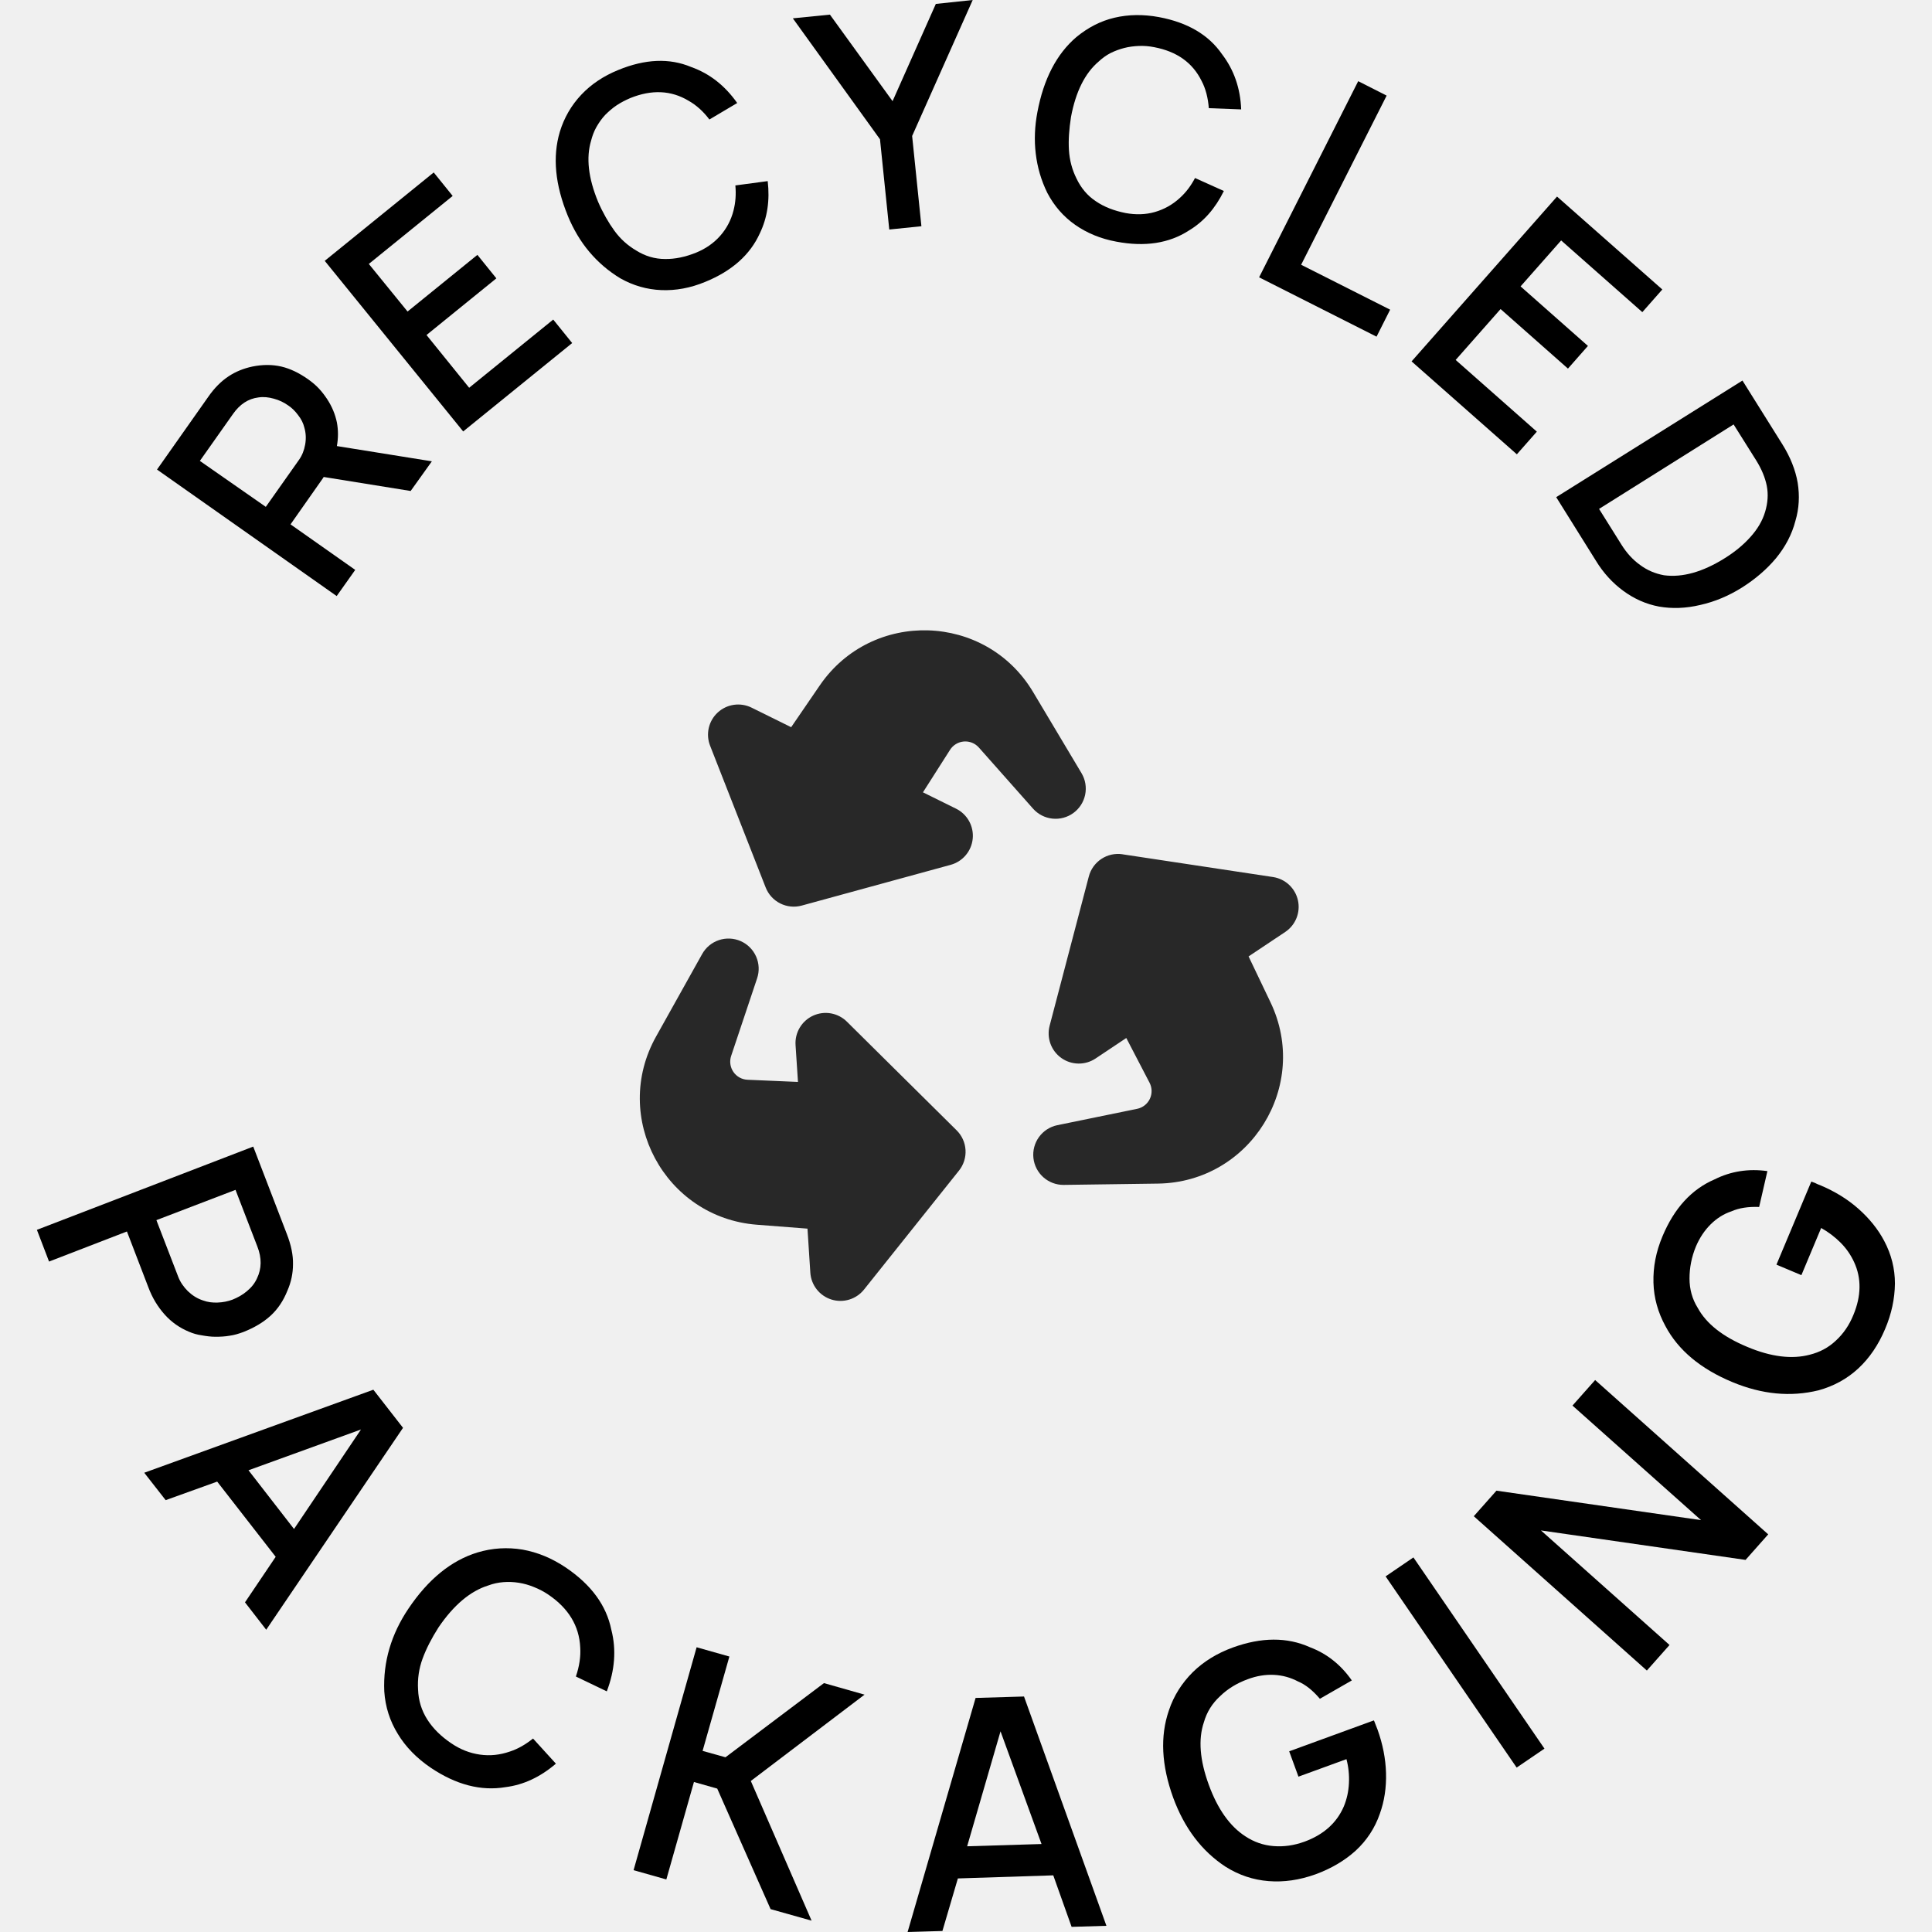
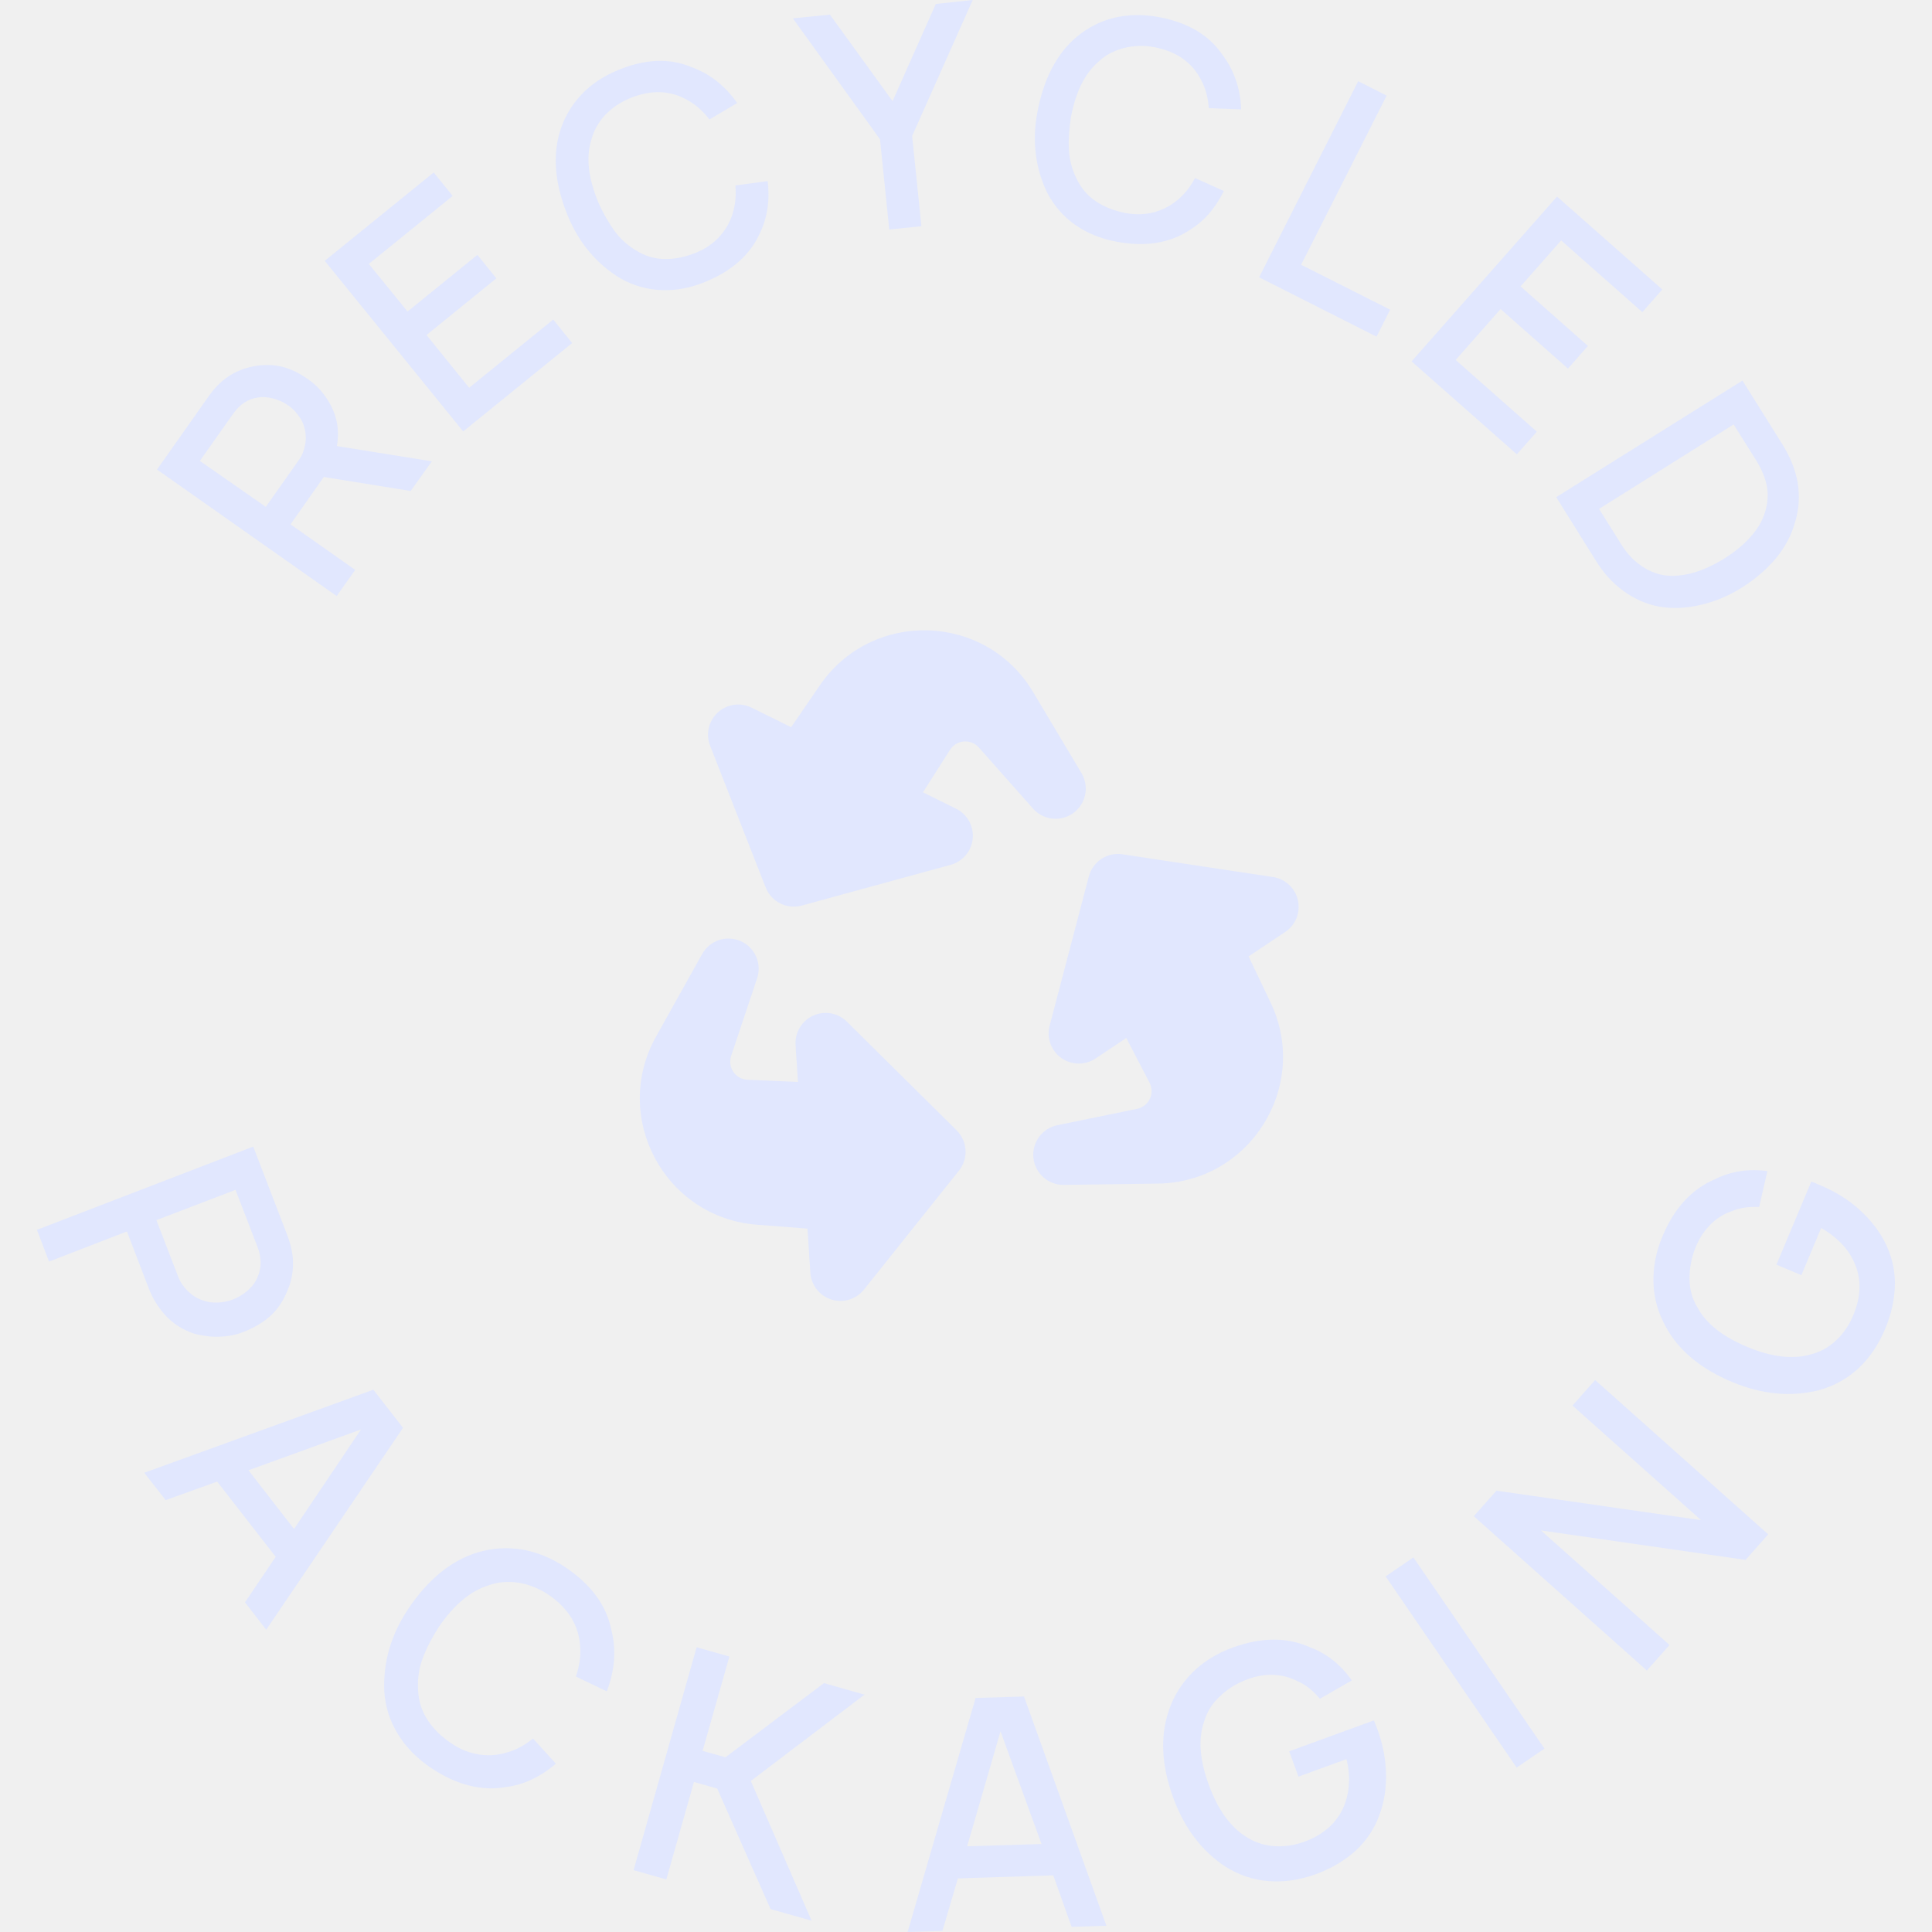
<svg xmlns="http://www.w3.org/2000/svg" width="1152" height="1152" viewBox="0 0 1152 1152" fill="none">
-   <g clip-path="url(#clip0_152_515)">
-     <path d="M244.857 292.761L193.012 284.407L192.644 285.021L173.233 312.663L211.809 339.814L200.752 355.416L93.624 279.984L124.091 236.739C127.9 231.211 132.077 227.157 136.377 224.331C140.677 221.505 145.345 219.663 150.505 218.557C156.648 217.328 162.299 217.328 167.704 218.557C172.987 219.785 178.393 222.365 183.921 226.297C186.132 227.894 188.221 229.614 190.064 231.579C191.907 233.545 193.504 235.634 194.978 237.845C196.452 240.056 197.681 242.391 198.664 244.725C199.646 247.059 200.383 249.516 200.875 251.85C201.735 256.519 201.735 261.187 200.875 265.978L257.51 275.07L244.857 292.761ZM158.49 302.22L178.27 274.21C180.113 271.63 181.341 268.558 181.955 265.118C182.57 261.679 182.447 258.239 181.464 254.922C180.85 252.342 179.621 249.885 177.778 247.55C176.058 245.216 174.093 243.251 171.881 241.776C169.301 239.933 166.476 238.582 163.282 237.722C160.21 236.862 157.139 236.494 154.068 236.985C148.048 237.722 143.011 241.039 138.957 246.813L119.177 274.824L158.49 302.22Z" fill="black" />
-     <path d="M219.918 157.376L243.014 185.755L284.662 151.97L295.964 165.975L254.317 199.76L279.747 231.211L329.872 190.546L341.174 204.552L276.185 257.256L193.627 155.533L258.617 102.829L269.919 116.834L219.918 157.376Z" fill="black" />
-     <path d="M457.762 107.989C459.113 119.537 457.516 129.857 453.093 139.071C447.319 151.847 436.508 161.553 420.537 168.064C411.692 171.75 402.846 173.347 394.246 172.978C385.647 172.61 377.538 170.275 369.921 165.976C362.796 161.676 356.653 156.393 351.37 150.127C346.088 143.862 341.911 136.736 338.594 128.751C330.977 110.2 329.38 93.492 333.802 78.626C336.382 70.15 340.682 62.778 346.579 56.513C352.476 50.247 359.847 45.333 368.57 41.77C384.664 35.136 399.16 34.522 412.06 39.928C423.117 43.859 432.208 50.984 439.579 61.427L422.994 71.255C419.308 66.341 415.131 62.656 410.586 60.076C400.143 53.81 388.595 53.319 375.818 58.478C372.993 59.707 370.29 61.058 367.71 62.778C365.13 64.498 362.919 66.464 360.83 68.552C358.864 70.641 357.144 73.098 355.67 75.678C354.196 78.258 353.213 80.961 352.476 83.786C349.405 93.983 350.756 106.146 356.653 120.397C359.479 126.908 362.796 132.682 366.358 137.596C369.921 142.511 374.344 146.442 379.381 149.39C384.664 152.707 390.438 154.427 396.458 154.427C402.477 154.55 408.743 153.199 415.131 150.619C420.783 148.285 425.574 144.968 429.383 140.668C433.191 136.368 435.894 131.331 437.368 125.557C438.597 120.765 438.965 115.851 438.474 110.569L457.762 107.989Z" fill="black" />
-     <path d="M580.001 0L543.882 81.084L549.411 134.893L530.246 136.859L524.717 83.049L472.75 10.934L494.864 8.723L532.211 60.321L558.011 2.334L580.001 0Z" fill="black" />
-     <path d="M729.76 113.885C724.601 124.328 717.721 132.191 708.875 137.473C697.081 145.09 682.707 147.302 665.754 144.108C656.294 142.388 648.063 138.948 641.06 134.034C634.057 129.119 628.529 122.731 624.475 114.991C620.789 107.497 618.578 99.757 617.595 91.649C616.612 83.541 616.981 75.186 618.578 66.832C622.263 47.176 630.003 32.188 641.797 22.114C648.677 16.462 656.171 12.531 664.525 10.565C672.879 8.6 681.725 8.477 691.061 10.197C708.138 13.391 720.669 20.762 728.655 32.311C735.78 41.648 739.589 52.581 740.08 65.235L720.792 64.498C720.301 58.356 718.949 52.95 716.492 48.282C711.087 37.348 701.75 30.713 688.236 28.134C685.164 27.519 682.093 27.274 679.145 27.396C676.073 27.519 673.125 27.888 670.299 28.625C667.474 29.362 664.771 30.345 662.068 31.696C659.488 33.048 657.154 34.768 655.065 36.733C646.957 43.613 641.429 54.67 638.603 69.781C637.497 76.906 637.006 83.418 637.374 89.438C637.743 95.457 639.217 101.109 641.92 106.514C644.623 112.166 648.431 116.711 653.468 120.028C658.505 123.468 664.402 125.679 671.159 127.031C677.179 128.137 683.076 128.014 688.604 126.417C694.133 124.819 699.047 122.117 703.47 118.063C707.155 114.745 710.104 110.814 712.561 106.146L729.76 113.885Z" fill="black" />
-     <path d="M826.815 57.004L775.831 157.867L828.904 184.649L820.795 200.743L750.769 165.361L809.861 48.404L826.815 57.004Z" fill="black" />
-     <path d="M930.872 143.37L906.67 170.767L946.843 206.272L934.927 219.786L894.754 184.281L867.971 214.626L916.376 257.379L904.459 270.893L841.681 215.486L928.415 117.203L991.194 172.61L979.277 186.124L930.872 143.37Z" fill="black" />
-     <path d="M1070.56 310.574C1068.47 318.683 1064.54 326.054 1059.01 332.811C1053.48 339.445 1046.6 345.342 1038.62 350.379C1030.75 355.293 1022.64 358.733 1013.92 360.699C1005.2 362.787 996.968 363.033 989.228 361.681C981.365 360.207 974.363 357.013 967.974 352.345C961.586 347.676 956.057 341.656 951.635 334.408L927.924 296.446L1038.98 226.911L1062.82 264.996C1067.49 272.49 1070.56 280.107 1071.91 287.846C1073.14 295.586 1072.77 303.203 1070.56 310.574ZM992.176 343.008C1003.23 344.482 1015.4 341.042 1028.66 332.688C1034.56 329.002 1039.6 324.825 1043.77 320.157C1047.95 315.488 1050.9 310.574 1052.5 305.169C1054.09 299.886 1054.46 294.726 1053.48 289.689C1052.5 284.775 1050.41 279.738 1047.21 274.578L1033.7 253.079L953.477 303.449L966.868 324.825C969.94 329.74 973.625 333.794 977.925 336.865C982.225 340.059 986.894 342.025 992.176 343.008Z" fill="black" />
-     <path d="M112.789 794.127C107.138 791.793 102.224 788.353 98.169 783.807C94.115 779.262 90.798 773.856 88.464 767.591L75.687 734.297L29.248 752.234L22 733.314L150.996 683.681L171.022 735.771C173.602 742.406 174.83 748.425 174.707 753.831C174.707 759.236 173.602 764.519 171.39 769.556C168.933 775.699 165.616 780.613 161.316 784.544C157.016 788.476 151.611 791.67 145.099 794.25C142.397 795.233 139.694 796.093 136.868 796.461C134.043 796.953 131.217 797.075 128.514 797.075C125.689 797.075 122.986 796.707 120.283 796.215C117.58 795.847 115.123 795.11 112.789 794.127ZM138.588 774.962C141.66 773.733 144.608 772.136 147.188 769.925C149.891 767.713 151.856 765.256 153.208 762.308C156.033 756.534 156.156 750.145 153.454 743.265L140.431 709.481L93.255 727.54L106.278 761.325C107.506 764.519 109.472 767.345 112.052 769.925C114.755 772.505 117.703 774.348 121.143 775.453C123.846 776.436 126.671 776.805 129.743 776.682C133.06 776.559 135.885 775.945 138.588 774.962Z" fill="black" />
-     <path d="M164.388 928.283L129.497 883.442L98.784 894.499L86.007 878.159L222.62 828.649L240.311 851.377L158.736 971.774L146.082 955.434L164.388 928.283ZM175.322 911.698L215.249 852.36L148.171 876.685L175.322 911.698Z" fill="black" />
-     <path d="M331.469 1051.63C322.132 1059.61 312.181 1064.28 301.37 1065.63C286.75 1068.09 271.885 1064.16 256.897 1054.09C248.543 1048.43 241.909 1041.68 237.24 1033.94C232.449 1026.2 229.746 1017.72 229.132 1008.51C228.763 999.784 229.746 991.307 232.203 982.953C234.66 974.599 238.469 966.737 243.506 959.243C255.3 941.674 269.059 930.495 284.662 925.703C293.63 923.001 302.598 922.509 311.567 923.983C320.535 925.581 329.135 929.143 337.366 934.672C352.6 944.991 361.568 957.277 364.517 971.774C367.588 983.69 366.605 995.976 361.814 1008.51L343.386 999.661C345.474 993.519 346.334 987.745 345.966 982.216C345.351 969.439 338.963 958.997 327.046 950.888C324.343 949.046 321.518 947.571 318.446 946.343C315.498 945.114 312.427 944.254 309.355 943.763C306.284 943.272 303.213 943.149 300.141 943.394C297.07 943.64 294.121 944.254 291.173 945.36C280.485 948.677 270.533 957.031 261.442 970.422C257.388 976.811 254.194 982.953 251.983 988.973C249.771 994.993 248.911 1001.14 249.28 1007.4C249.525 1014.04 251.368 1019.93 254.808 1025.34C258.248 1030.74 263.039 1035.41 269.059 1039.47C274.465 1043.15 280.116 1045.36 286.136 1046.22C292.156 1047.08 298.053 1046.47 304.073 1044.38C308.987 1042.78 313.532 1040.08 317.832 1036.64L331.469 1051.63Z" fill="black" />
-     <path d="M459.482 1138.36L427.663 1066.49L413.78 1062.56L397.318 1120.67L377.784 1115.14L415.377 982.216L434.911 987.744L418.94 1044.01L432.577 1047.82L491.301 1003.59L515.503 1010.47L447.688 1061.95L483.93 1145.24L459.482 1138.36Z" fill="black" />
-     <path d="M628.037 1118.22L571.156 1120.06L561.942 1151.39L541.18 1152L581.721 1012.44L610.592 1011.58L659.734 1148.31L638.971 1148.93L628.037 1118.22ZM621.035 1099.54L596.587 1032.34L576.684 1100.89L621.035 1099.54Z" fill="black" />
-     <path d="M821.41 1031.36C824.481 1039.96 826.201 1048.56 826.447 1057.16C826.693 1065.88 825.464 1073.99 822.761 1081.48C819.813 1090.08 814.899 1097.45 808.387 1103.47C801.753 1109.49 793.768 1114.16 784.431 1117.6C774.848 1121.04 765.511 1122.39 756.42 1121.66C747.206 1120.92 738.729 1118.09 730.744 1113.06C716.493 1103.72 706.173 1089.96 699.539 1071.9C692.536 1052.61 691.676 1035.29 696.959 1019.93C699.908 1011.09 704.699 1003.59 711.21 997.081C717.721 990.693 725.707 985.779 735.167 982.339C752.12 976.196 767.477 976.073 781.114 982.216C791.188 986.024 799.542 992.659 806.053 1002L787.011 1012.93C782.711 1007.89 778.411 1004.45 773.988 1002.61C769.566 1000.28 764.774 998.924 759.615 998.678C754.455 998.433 749.295 999.293 744.012 1001.26C737.624 1003.59 732.095 1006.91 727.427 1011.46C722.758 1015.76 719.564 1020.91 717.844 1026.93C714.404 1037.13 715.387 1049.54 720.793 1064.28C726.075 1078.78 733.447 1089.1 742.661 1095C747.698 1098.31 753.226 1100.28 759.369 1100.77C765.512 1101.26 771.531 1100.4 777.674 1098.19C789.222 1094.01 797.085 1086.89 801.262 1077.18C803.105 1072.76 804.088 1068.21 804.333 1063.3C804.579 1058.39 804.088 1053.59 802.859 1048.93L774.234 1059.37L768.706 1044.26L819.199 1025.83C819.444 1026.2 819.69 1026.93 820.059 1027.92C820.304 1028.53 820.796 1029.76 821.41 1031.36Z" fill="black" />
-     <path d="M842.786 928.652L920.921 1042.66L904.336 1053.96L826.201 939.954L842.786 928.652Z" fill="black" />
-     <path d="M1014.29 906.415L937.629 838.109L951.143 822.875L1054.34 914.892L1040.83 930.126L918.833 912.558L995.493 980.865L981.979 996.099L878.782 904.081L892.296 888.847L1014.29 906.415Z" fill="black" />
-     <path d="M1085.79 706.901C1094.14 710.463 1101.64 715.009 1108.15 720.783C1114.66 726.557 1119.82 732.946 1123.51 739.948C1127.81 748.057 1129.9 756.534 1129.9 765.379C1129.77 774.347 1127.93 783.316 1124 792.53C1120.07 801.867 1114.78 809.729 1108.03 815.995C1101.27 822.26 1093.28 826.56 1084.32 829.017C1067.73 833.071 1050.65 831.474 1032.96 824.103C1014.04 816.241 1000.65 805.061 993.036 790.687C988.614 782.579 986.156 773.979 985.911 764.765C985.665 755.551 987.385 746.46 991.316 737.123C998.319 720.415 1008.64 709.112 1022.4 703.215C1031.98 698.424 1042.55 696.704 1053.85 698.301L1048.93 719.677C1042.42 719.432 1036.9 720.292 1032.47 722.257C1027.68 723.854 1023.5 726.557 1019.94 730.12C1016.26 733.806 1013.43 738.106 1011.22 743.265C1008.64 749.531 1007.41 755.919 1007.41 762.308C1007.41 768.696 1009.01 774.593 1012.32 779.876C1017.48 789.336 1027.31 797.075 1041.81 803.095C1056.06 809.115 1068.59 810.589 1079.16 807.764C1085.05 806.289 1090.21 803.587 1094.64 799.41C1099.18 795.233 1102.62 790.196 1105.08 784.176C1109.87 772.75 1109.99 762.185 1105.57 752.602C1103.6 748.302 1100.9 744.371 1097.46 740.931C1094.02 737.491 1090.09 734.543 1085.91 732.209L1074.12 760.342L1059.25 754.076L1080.02 704.566C1080.39 704.689 1081.12 704.935 1082.11 705.304C1082.97 705.795 1084.19 706.286 1085.79 706.901Z" fill="black" />
+   <g clip-path="url(#clip0_366_666)">
+     <path d="M244.857 292.76L193.012 284.406L192.644 285.021L173.233 312.663L211.809 339.813L200.752 355.416L93.624 279.984L124.091 236.739C127.9 231.211 132.077 227.156 136.377 224.331C140.677 221.505 145.345 219.662 150.505 218.557C156.648 217.328 162.299 217.328 167.704 218.557C172.987 219.785 178.393 222.365 183.921 226.296C186.132 227.894 188.221 229.614 190.064 231.579C191.907 233.545 193.504 235.633 194.978 237.845C196.452 240.056 197.681 242.39 198.664 244.725C199.646 247.059 200.383 249.516 200.875 251.85C201.735 256.518 201.735 261.187 200.875 265.978L257.51 275.069L244.857 292.76ZM158.49 302.22L178.27 274.209C180.113 271.629 181.341 268.558 181.955 265.118C182.57 261.678 182.447 258.238 181.464 254.921C180.85 252.341 179.621 249.884 177.778 247.55C176.058 245.216 174.093 243.25 171.881 241.776C169.301 239.933 166.476 238.582 163.282 237.722C160.21 236.862 157.139 236.493 154.068 236.985C148.048 237.722 143.011 241.039 138.957 246.813L119.177 274.824L158.49 302.22Z" fill="#E1E7FE" />
+     <path d="M219.918 157.376L243.014 185.755L284.662 151.97L295.964 165.975L254.317 199.76L279.747 231.211L329.872 190.546L341.174 204.552L276.185 257.256L193.627 155.533L258.617 102.829L269.919 116.834L219.918 157.376Z" fill="#E1E7FE" />
+     <path d="M457.762 107.989C459.113 119.537 457.516 129.857 453.093 139.071C447.319 151.847 436.508 161.553 420.537 168.064C411.692 171.75 402.846 173.347 394.246 172.978C385.647 172.61 377.538 170.275 369.921 165.976C362.796 161.676 356.653 156.393 351.37 150.127C346.088 143.862 341.911 136.736 338.594 128.751C330.977 110.2 329.38 93.492 333.802 78.626C336.382 70.15 340.682 62.778 346.579 56.513C352.476 50.247 359.847 45.333 368.57 41.77C384.664 35.136 399.16 34.522 412.06 39.928C423.117 43.859 432.208 50.984 439.579 61.427L422.994 71.255C419.308 66.341 415.131 62.656 410.586 60.076C400.143 53.81 388.595 53.319 375.818 58.478C372.993 59.707 370.29 61.058 367.71 62.778C365.13 64.498 362.919 66.464 360.83 68.552C358.864 70.641 357.144 73.098 355.67 75.678C354.196 78.258 353.213 80.961 352.476 83.786C349.405 93.983 350.756 106.146 356.653 120.397C359.479 126.908 362.796 132.682 366.358 137.596C369.921 142.511 374.344 146.442 379.381 149.39C384.664 152.707 390.438 154.427 396.458 154.427C402.477 154.55 408.743 153.199 415.131 150.619C420.783 148.285 425.574 144.968 429.383 140.668C433.191 136.368 435.894 131.331 437.368 125.557C438.597 120.765 438.965 115.851 438.474 110.569L457.762 107.989Z" fill="#E1E7FE" />
+     <path d="M580.001 0L543.882 81.084L549.411 134.893L530.246 136.859L524.717 83.049L472.75 10.934L494.864 8.723L532.211 60.321L558.011 2.334L580.001 0Z" fill="#E1E7FE" />
+     <path d="M729.76 113.885C724.601 124.328 717.721 132.19 708.875 137.473C697.081 145.09 682.707 147.301 665.754 144.107C656.294 142.387 648.063 138.947 641.06 134.033C634.057 129.119 628.529 122.731 624.475 114.991C620.789 107.497 618.578 99.757 617.595 91.649C616.612 83.54 616.981 75.186 618.578 66.832C622.263 47.176 630.003 32.188 641.797 22.113C648.677 16.462 656.171 12.531 664.525 10.565C672.879 8.6 681.725 8.477 691.061 10.197C708.138 13.391 720.669 20.762 728.655 32.31C735.78 41.647 739.589 52.581 740.08 65.235L720.792 64.498C720.301 58.355 718.949 52.95 716.492 48.281C711.087 37.347 701.75 30.713 688.236 28.133C685.164 27.519 682.093 27.273 679.145 27.396C676.073 27.519 673.125 27.888 670.299 28.625C667.474 29.362 664.771 30.345 662.068 31.696C659.488 33.047 657.154 34.767 655.065 36.733C646.957 43.613 641.429 54.67 638.603 69.781C637.497 76.906 637.006 83.418 637.374 89.437C637.743 95.457 639.217 101.108 641.92 106.514C644.623 112.165 648.431 116.711 653.468 120.028C658.505 123.468 664.402 125.679 671.159 127.031C677.179 128.136 683.076 128.013 688.604 126.416C694.133 124.819 699.047 122.116 703.47 118.062C707.155 114.745 710.104 110.814 712.561 106.145L729.76 113.885Z" fill="#E1E7FE" />
+     <path d="M826.815 57.004L775.831 157.867L828.904 184.649L820.795 200.743L750.769 165.361L809.861 48.404L826.815 57.004Z" fill="#E1E7FE" />
+     <path d="M930.872 143.37L906.67 170.767L946.843 206.272L934.927 219.786L894.754 184.281L867.971 214.626L916.376 257.379L904.459 270.893L841.681 215.486L928.415 117.203L991.194 172.61L979.277 186.124L930.872 143.37Z" fill="#E1E7FE" />
+     <path d="M1070.56 310.575C1068.47 318.683 1064.54 326.054 1059.01 332.811C1053.48 339.445 1046.6 345.342 1038.62 350.379C1030.75 355.293 1022.64 358.733 1013.92 360.699C1005.2 362.787 996.968 363.033 989.228 361.682C981.365 360.207 974.363 357.013 967.974 352.345C961.586 347.676 956.057 341.657 951.635 334.408L927.924 296.446L1038.98 226.911L1062.82 264.996C1067.49 272.49 1070.56 280.107 1071.91 287.847C1073.14 295.586 1072.77 303.203 1070.56 310.575ZM992.176 343.008C1003.23 344.482 1015.4 341.042 1028.66 332.688C1034.56 329.003 1039.6 324.826 1043.77 320.157C1047.95 315.489 1050.9 310.575 1052.5 305.169C1054.09 299.886 1054.46 294.726 1053.48 289.689C1052.5 284.775 1050.41 279.738 1047.21 274.578L1033.7 253.079L953.477 303.449L966.868 324.826C969.94 329.74 973.625 333.794 977.925 336.865C982.225 340.059 986.894 342.025 992.176 343.008Z" fill="#E1E7FE" />
+     <path d="M112.789 794.127C107.138 791.793 102.224 788.353 98.169 783.807C94.115 779.261 90.798 773.856 88.464 767.59L75.687 734.297L29.248 752.234L22 733.314L150.996 683.681L171.022 735.771C173.602 742.405 174.83 748.425 174.707 753.831C174.707 759.236 173.602 764.519 171.39 769.556C168.933 775.699 165.616 780.613 161.316 784.544C157.016 788.475 151.611 791.67 145.099 794.25C142.397 795.232 139.694 796.092 136.868 796.461C134.043 796.952 131.217 797.075 128.514 797.075C125.689 797.075 122.986 796.707 120.283 796.215C117.58 795.847 115.123 795.11 112.789 794.127ZM138.588 774.962C141.66 773.733 144.608 772.136 147.188 769.925C149.891 767.713 151.856 765.256 153.208 762.308C156.033 756.533 156.156 750.145 153.454 743.265L140.431 709.48L93.255 727.54L106.278 761.325C107.506 764.519 109.472 767.345 112.052 769.925C114.755 772.504 117.703 774.347 121.143 775.453C123.846 776.436 126.671 776.804 129.743 776.681C133.06 776.559 135.885 775.944 138.588 774.962Z" fill="#E1E7FE" />
+     <path d="M164.388 928.283L129.497 883.441L98.784 894.498L86.007 878.159L222.62 828.648L240.311 851.376L158.736 971.773L146.082 955.434L164.388 928.283ZM175.322 911.698L215.249 852.359L148.171 876.684L175.322 911.698Z" fill="#E1E7FE" />
+     <path d="M331.469 1051.63C322.132 1059.61 312.181 1064.28 301.37 1065.63C286.75 1068.09 271.885 1064.16 256.897 1054.09C248.543 1048.43 241.909 1041.68 237.24 1033.94C232.449 1026.2 229.746 1017.72 229.132 1008.51C228.763 999.784 229.746 991.307 232.203 982.953C234.66 974.599 238.469 966.736 243.506 959.242C255.3 941.674 269.059 930.495 284.662 925.703C293.63 923 302.598 922.509 311.567 923.983C320.535 925.58 329.135 929.143 337.366 934.672C352.6 944.991 361.568 957.277 364.517 971.773C367.588 983.69 366.605 995.976 361.814 1008.51L343.386 999.661C345.474 993.519 346.334 987.744 345.966 982.216C345.351 969.439 338.963 958.997 327.046 950.888C324.343 949.045 321.518 947.571 318.446 946.343C315.498 945.114 312.427 944.254 309.355 943.763C306.284 943.271 303.213 943.148 300.141 943.394C297.07 943.64 294.121 944.254 291.173 945.36C280.485 948.677 270.533 957.031 261.442 970.422C257.388 976.81 254.194 982.953 251.983 988.973C249.771 994.993 248.911 1001.14 249.28 1007.4C249.525 1014.04 251.368 1019.93 254.808 1025.34C258.248 1030.74 263.039 1035.41 269.059 1039.47C274.465 1043.15 280.116 1045.36 286.136 1046.22C292.156 1047.08 298.053 1046.47 304.073 1044.38C308.987 1042.78 313.532 1040.08 317.832 1036.64L331.469 1051.63Z" fill="#E1E7FE" />
+     <path d="M459.482 1138.36L427.663 1066.49L413.78 1062.56L397.318 1120.67L377.784 1115.14L415.377 982.216L434.911 987.744L418.94 1044.01L432.577 1047.82L491.301 1003.59L515.503 1010.47L447.688 1061.95L483.93 1145.24L459.482 1138.36Z" fill="#E1E7FE" />
+     <path d="M628.037 1118.22L571.156 1120.06L561.942 1151.39L541.18 1152L581.721 1012.44L610.592 1011.58L659.734 1148.31L638.971 1148.93L628.037 1118.22ZM621.035 1099.54L596.587 1032.34L576.684 1100.89L621.035 1099.54Z" fill="#E1E7FE" />
+     <path d="M821.41 1031.36C824.481 1039.96 826.201 1048.56 826.447 1057.16C826.693 1065.88 825.464 1073.99 822.761 1081.48C819.813 1090.08 814.899 1097.45 808.387 1103.47C801.753 1109.49 793.768 1114.16 784.431 1117.6C774.848 1121.04 765.511 1122.39 756.42 1121.66C747.206 1120.92 738.729 1118.09 730.744 1113.06C716.493 1103.72 706.173 1089.96 699.539 1071.9C692.536 1052.61 691.676 1035.29 696.959 1019.93C699.908 1011.09 704.699 1003.59 711.21 997.081C717.721 990.693 725.707 985.779 735.167 982.339C752.12 976.196 767.477 976.073 781.114 982.216C791.188 986.024 799.542 992.659 806.053 1002L787.011 1012.93C782.711 1007.89 778.411 1004.45 773.988 1002.61C769.566 1000.28 764.774 998.924 759.615 998.678C754.455 998.433 749.295 999.293 744.012 1001.26C737.624 1003.59 732.095 1006.91 727.427 1011.46C722.758 1015.76 719.564 1020.91 717.844 1026.93C714.404 1037.13 715.387 1049.54 720.793 1064.28C726.075 1078.78 733.447 1089.1 742.661 1095C747.698 1098.31 753.226 1100.28 759.369 1100.77C765.512 1101.26 771.531 1100.4 777.674 1098.19C789.222 1094.01 797.085 1086.89 801.262 1077.18C803.105 1072.76 804.088 1068.21 804.333 1063.3C804.579 1058.39 804.088 1053.59 802.859 1048.93L774.234 1059.37L768.706 1044.26L819.199 1025.83C819.444 1026.2 819.69 1026.93 820.059 1027.92C820.304 1028.53 820.796 1029.76 821.41 1031.36Z" fill="#E1E7FE" />
+     <path d="M842.786 928.652L920.921 1042.66L904.336 1053.96L826.201 939.954L842.786 928.652Z" fill="#E1E7FE" />
+     <path d="M1014.29 906.415L937.629 838.108L951.143 822.875L1054.34 914.892L1040.83 930.126L918.833 912.558L995.493 980.865L981.979 996.098L878.782 904.081L892.296 888.847L1014.29 906.415Z" fill="#E1E7FE" />
+     <path d="M1085.79 706.901C1094.14 710.463 1101.64 715.009 1108.15 720.783C1114.66 726.557 1119.82 732.946 1123.51 739.948C1127.81 748.057 1129.9 756.534 1129.9 765.379C1129.77 774.347 1127.93 783.316 1124 792.53C1120.07 801.867 1114.78 809.729 1108.03 815.995C1101.27 822.26 1093.28 826.56 1084.32 829.017C1067.73 833.071 1050.65 831.474 1032.96 824.103C1014.04 816.241 1000.65 805.061 993.036 790.687C988.614 782.579 986.156 773.979 985.911 764.765C985.665 755.551 987.385 746.46 991.316 737.123C998.319 720.415 1008.64 709.112 1022.4 703.215C1031.98 698.424 1042.55 696.704 1053.85 698.301L1048.93 719.677C1042.42 719.432 1036.9 720.292 1032.47 722.257C1027.68 723.854 1023.5 726.557 1019.94 730.12C1016.26 733.806 1013.43 738.106 1011.22 743.265C1008.64 749.531 1007.41 755.919 1007.41 762.308C1007.41 768.696 1009.01 774.593 1012.32 779.876C1017.48 789.336 1027.31 797.075 1041.81 803.095C1056.06 809.115 1068.59 810.589 1079.16 807.764C1085.05 806.289 1090.21 803.587 1094.64 799.41C1099.18 795.233 1102.62 790.196 1105.08 784.176C1109.87 772.75 1109.99 762.185 1105.57 752.602C1103.6 748.302 1100.9 744.371 1097.46 740.931C1094.02 737.491 1090.09 734.543 1085.91 732.209L1074.12 760.342L1059.25 754.076L1080.02 704.566C1080.39 704.689 1081.12 704.935 1082.11 705.304C1082.97 705.795 1084.19 706.286 1085.79 706.901Z" fill="#E1E7FE" />
  </g>
-   <path fill-rule="evenodd" clip-rule="evenodd" d="M616.052 412.709C587.842 365.328 519.994 363.198 488.819 408.679L471.749 433.608L448.145 421.95C444.888 420.336 441.219 419.747 437.621 420.26C434.023 420.772 430.664 422.362 427.988 424.821C425.311 427.279 423.442 430.491 422.626 434.032C421.81 437.574 422.086 441.28 423.418 444.661L456.55 529.176C458.169 533.313 461.262 536.704 465.232 538.697C469.202 540.69 473.768 541.144 478.053 539.971L566.857 515.676C570.376 514.712 573.518 512.701 575.867 509.91C578.217 507.119 579.662 503.68 580.012 500.049C580.362 496.417 579.599 492.765 577.826 489.577C576.052 486.389 573.351 483.816 570.081 482.198L550.334 472.44L566.483 447.108C567.379 445.697 568.59 444.513 570.021 443.65C571.453 442.787 573.065 442.268 574.731 442.134C576.397 442 578.071 442.255 579.622 442.878C581.173 443.502 582.558 444.477 583.668 445.727L615.994 482.198C618.97 485.539 623.083 487.652 627.532 488.123C631.981 488.595 636.447 487.392 640.057 484.749C643.667 482.107 646.163 478.213 647.057 473.83C647.952 469.446 647.181 464.887 644.895 461.041L616.052 412.709ZM669.305 509.372C664.921 508.715 660.448 509.7 656.745 512.139C653.042 514.577 650.37 518.297 649.242 522.584L625.868 611.619C624.94 615.148 625.108 618.876 626.348 622.308C627.589 625.74 629.844 628.713 632.814 630.834C635.784 632.954 639.328 634.121 642.977 634.18C646.625 634.239 650.206 633.187 653.243 631.164L671.579 618.93L685.454 645.615C686.222 647.095 686.637 648.733 686.666 650.401C686.695 652.068 686.337 653.72 685.62 655.226C684.903 656.732 683.847 658.052 682.535 659.081C681.223 660.11 679.69 660.822 678.056 661.159L630.301 670.946C625.952 671.882 622.105 674.396 619.501 678.002C616.897 681.608 615.721 686.051 616.2 690.473C616.68 694.895 618.78 698.983 622.097 701.948C625.413 704.912 629.71 706.543 634.158 706.525L690.463 705.748C745.587 704.971 781.368 647.313 757.533 597.571L744.494 570.282L766.371 555.688C769.381 553.673 771.713 550.796 773.061 547.434C774.409 544.072 774.711 540.381 773.927 536.845C773.143 533.308 771.31 530.091 768.668 527.613C766.025 525.135 762.696 523.513 759.117 522.959L669.363 509.401L669.305 509.372ZM571.837 697.976C574.601 694.502 575.984 690.128 575.718 685.696C575.452 681.264 573.557 677.087 570.398 673.968L504.996 609.201C502.403 606.625 499.087 604.901 495.489 604.257C491.892 603.614 488.183 604.081 484.858 605.596C481.532 607.112 478.747 609.605 476.873 612.743C474.999 615.881 474.126 619.515 474.368 623.162L475.808 645.125L445.755 643.83C444.082 643.761 442.448 643.303 440.982 642.493C439.517 641.684 438.259 640.544 437.31 639.164C436.36 637.785 435.745 636.204 435.512 634.545C435.279 632.887 435.435 631.197 435.968 629.61L451.426 583.409C452.873 579.151 452.672 574.506 450.864 570.389C449.057 566.271 445.773 562.98 441.659 561.164C437.546 559.347 432.901 559.137 428.641 560.574C424.38 562.012 420.812 564.992 418.639 568.929L391.178 618.095C364.292 666.225 396.359 726.042 451.34 730.273L481.479 732.605L483.177 758.858C483.41 762.48 484.734 765.948 486.974 768.805C489.214 771.662 492.266 773.774 495.729 774.864C499.192 775.954 502.904 775.97 506.377 774.912C509.849 773.853 512.92 771.769 515.187 768.933L571.837 697.976Z" fill="#282828" />
+   <path fill-rule="evenodd" clip-rule="evenodd" d="M616.052 412.709C587.842 365.328 519.994 363.198 488.819 408.679L471.749 433.608L448.145 421.95C444.888 420.336 441.219 419.747 437.621 420.26C434.023 420.772 430.664 422.362 427.988 424.821C425.311 427.279 423.442 430.491 422.626 434.032C421.81 437.574 422.086 441.28 423.418 444.661L456.55 529.176C458.169 533.313 461.262 536.704 465.232 538.697C469.202 540.69 473.768 541.144 478.053 539.971L566.857 515.676C570.376 514.712 573.518 512.701 575.867 509.91C578.217 507.119 579.662 503.68 580.012 500.049C580.362 496.417 579.599 492.765 577.826 489.577C576.052 486.389 573.351 483.816 570.081 482.198L550.334 472.44L566.483 447.108C567.379 445.697 568.59 444.513 570.021 443.65C571.453 442.787 573.065 442.268 574.731 442.134C576.397 442 578.071 442.255 579.622 442.878C581.173 443.502 582.558 444.477 583.668 445.727L615.994 482.198C618.97 485.539 623.083 487.652 627.532 488.123C631.981 488.595 636.447 487.392 640.057 484.749C643.667 482.107 646.163 478.213 647.057 473.83C647.952 469.446 647.181 464.887 644.895 461.041L616.052 412.709ZM669.305 509.372C664.921 508.715 660.448 509.7 656.745 512.139C653.042 514.577 650.37 518.297 649.242 522.584L625.868 611.619C624.94 615.148 625.108 618.876 626.348 622.308C627.589 625.74 629.844 628.713 632.814 630.834C635.784 632.954 639.328 634.121 642.977 634.18C646.625 634.239 650.206 633.187 653.243 631.164L671.579 618.93L685.454 645.615C686.222 647.095 686.637 648.733 686.666 650.401C686.695 652.068 686.337 653.72 685.62 655.226C684.903 656.732 683.847 658.052 682.535 659.081C681.223 660.11 679.69 660.822 678.056 661.159L630.301 670.946C625.952 671.882 622.105 674.396 619.501 678.002C616.897 681.608 615.721 686.051 616.2 690.473C616.68 694.895 618.78 698.983 622.097 701.948C625.413 704.912 629.71 706.543 634.158 706.525L690.463 705.748C745.587 704.971 781.368 647.313 757.533 597.571L744.494 570.282L766.371 555.688C769.381 553.673 771.713 550.796 773.061 547.434C774.409 544.072 774.711 540.381 773.927 536.845C773.143 533.308 771.31 530.091 768.668 527.613C766.025 525.135 762.696 523.513 759.117 522.959L669.363 509.401L669.305 509.372ZM571.837 697.976C574.601 694.502 575.984 690.128 575.718 685.696C575.452 681.264 573.557 677.087 570.398 673.968L504.996 609.201C502.403 606.625 499.087 604.901 495.489 604.257C491.892 603.614 488.183 604.081 484.858 605.596C481.532 607.112 478.747 609.605 476.873 612.743C474.999 615.881 474.126 619.515 474.368 623.162L475.808 645.125L445.755 643.83C444.082 643.761 442.448 643.303 440.982 642.493C439.517 641.684 438.259 640.544 437.31 639.164C436.36 637.785 435.745 636.204 435.512 634.545C435.279 632.887 435.435 631.197 435.968 629.61L451.426 583.409C452.873 579.151 452.672 574.506 450.864 570.389C449.057 566.271 445.773 562.98 441.659 561.164C437.546 559.347 432.901 559.137 428.641 560.574C424.38 562.012 420.812 564.992 418.639 568.929L391.178 618.095C364.292 666.225 396.359 726.042 451.34 730.273L481.479 732.605L483.177 758.858C483.41 762.48 484.734 765.948 486.974 768.805C489.214 771.662 492.266 773.774 495.729 774.864C499.192 775.954 502.904 775.97 506.377 774.912C509.849 773.853 512.92 771.769 515.187 768.933L571.837 697.976Z" fill="#E1E7FE" />
  <defs>
-     <clipPath id="clip0_152_515">
+     <clipPath id="clip0_366_666">
      <rect width="1107.9" height="1152" fill="white" transform="translate(22)" />
    </clipPath>
  </defs>
</svg>
